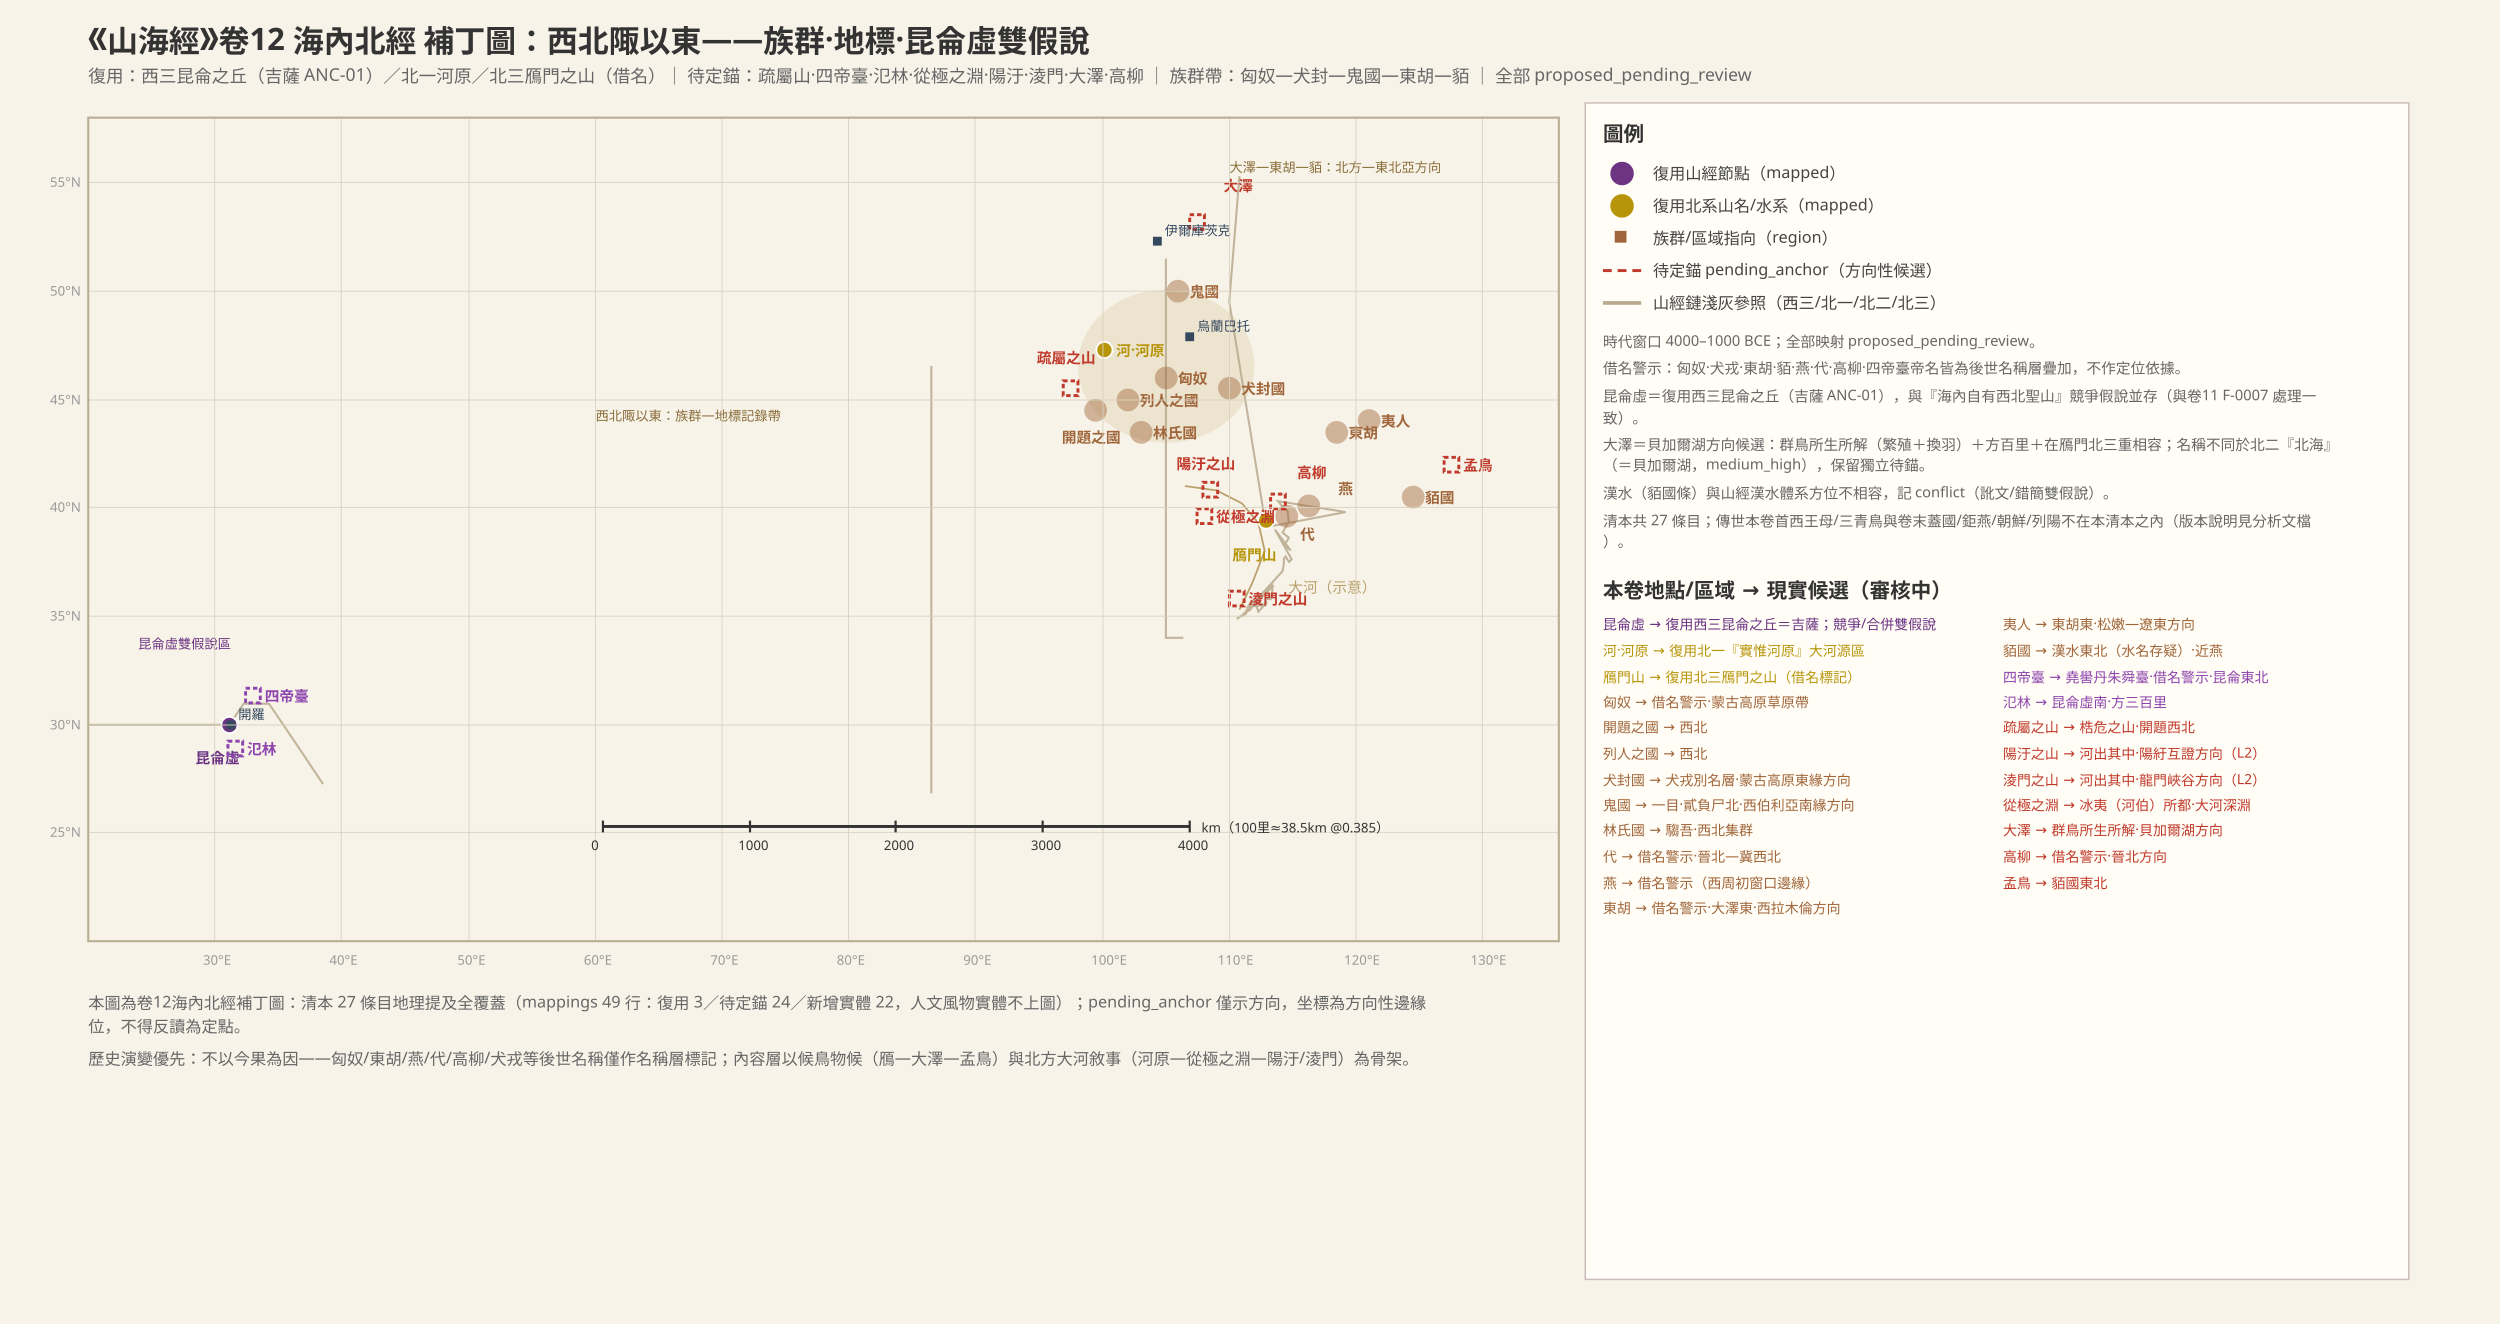
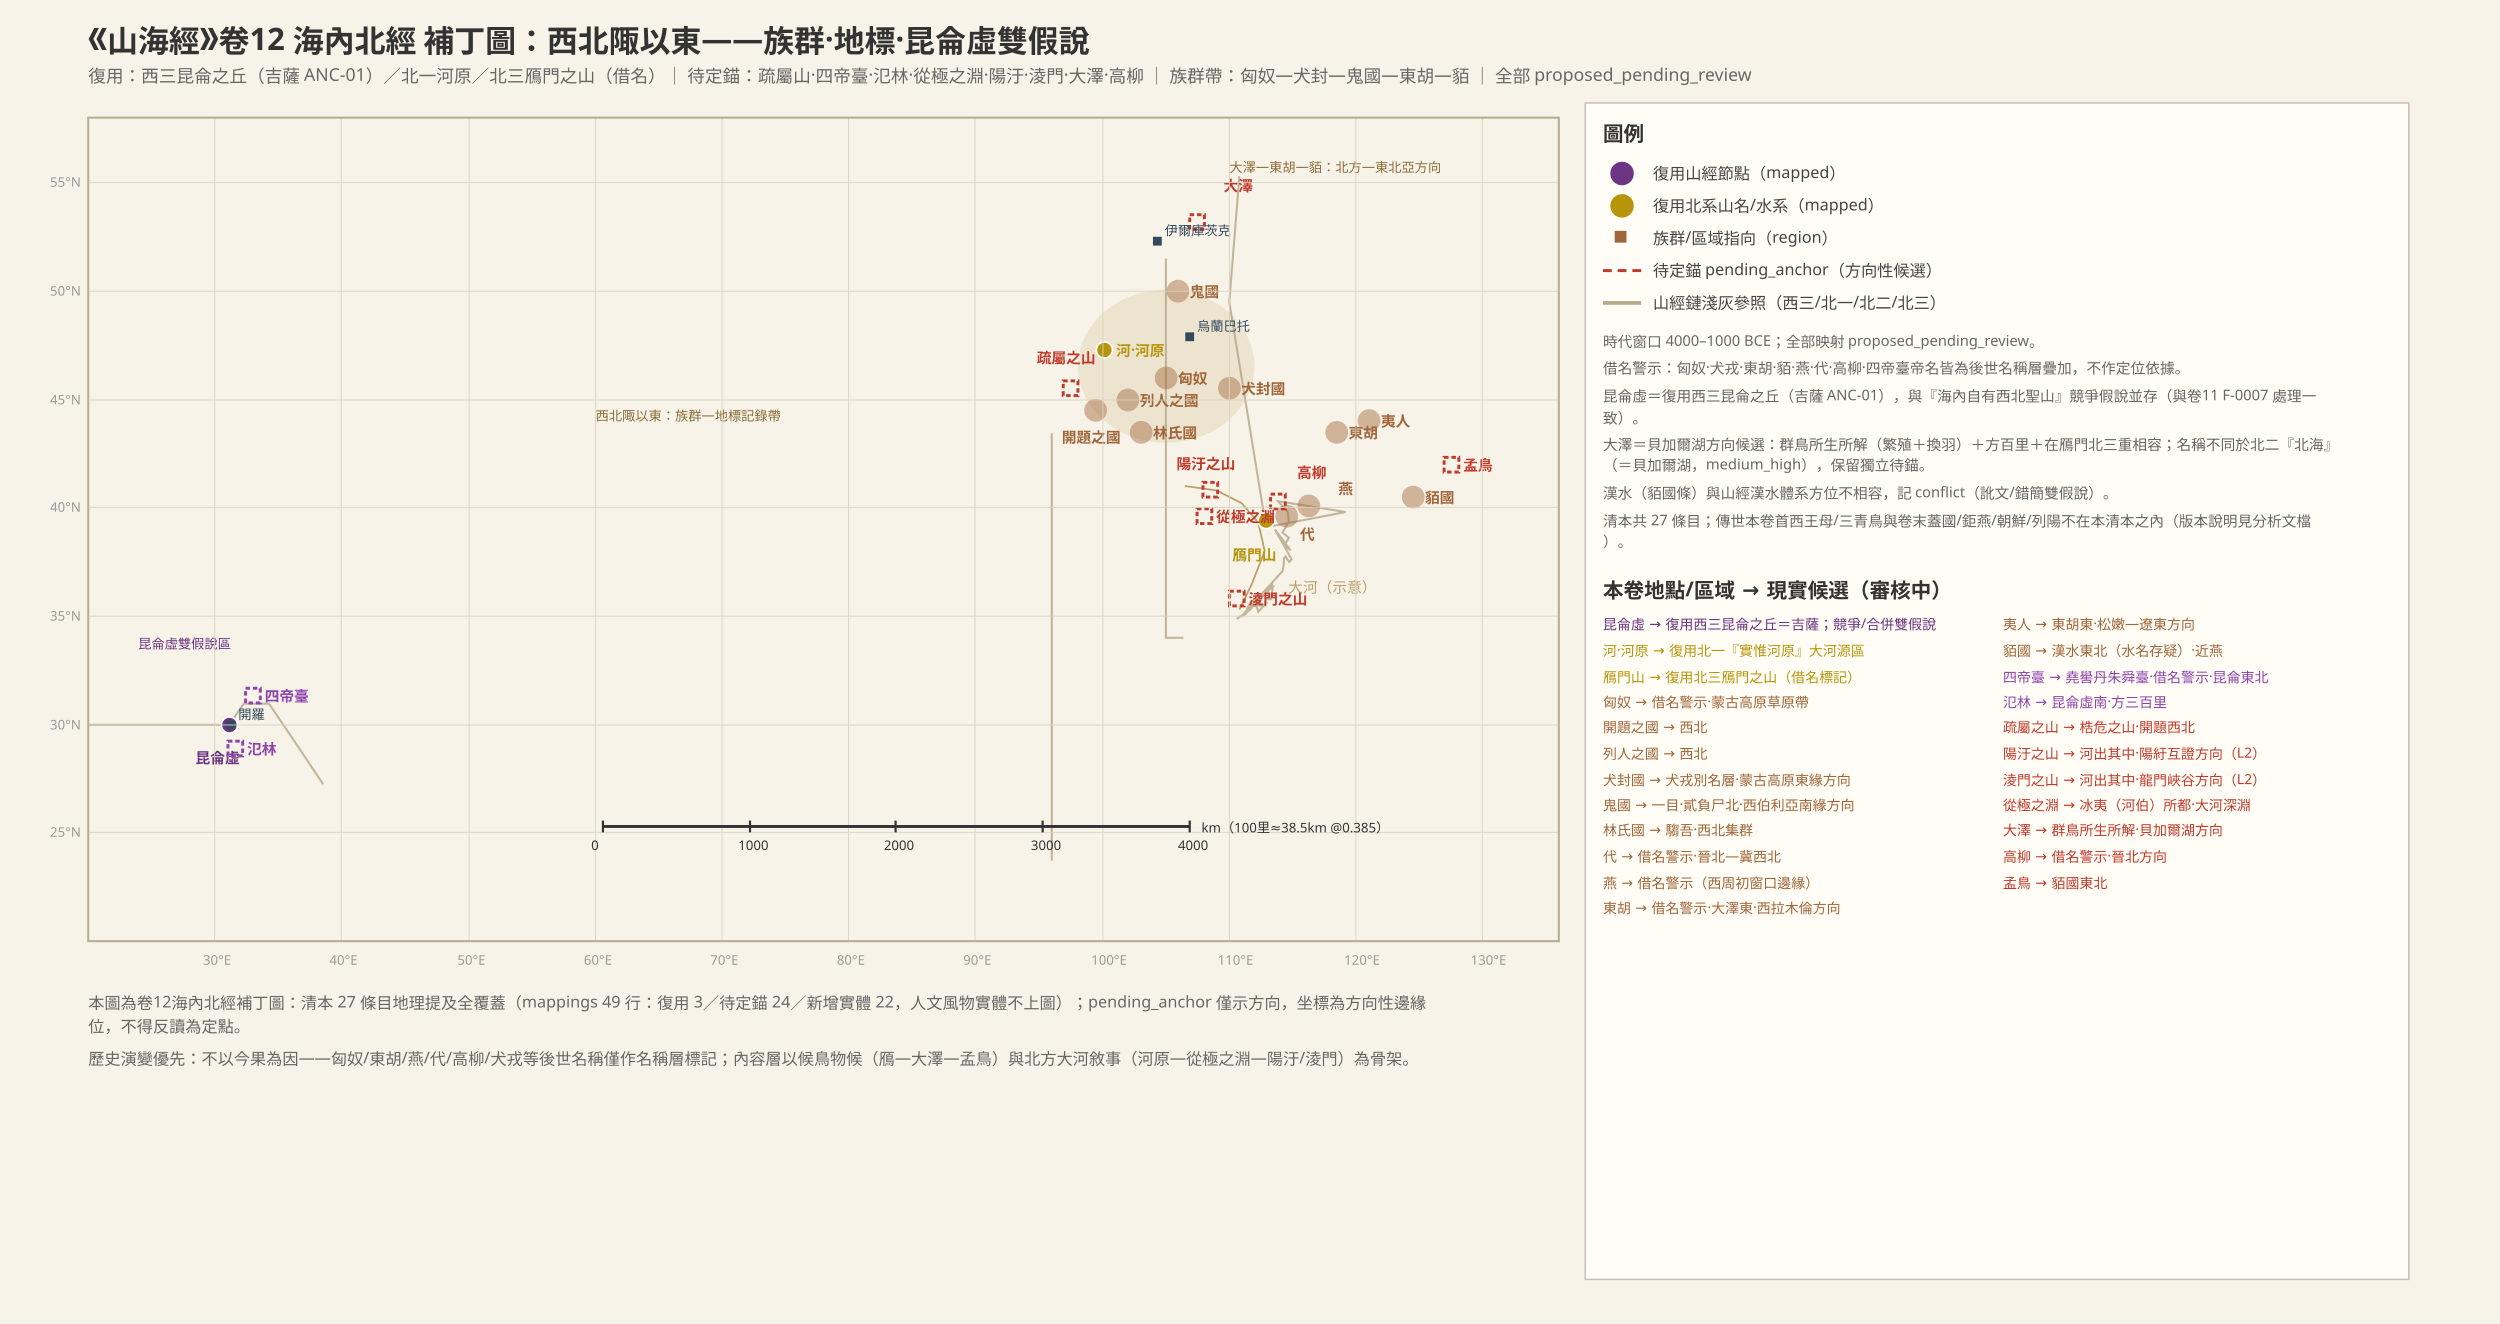
<svg xmlns="http://www.w3.org/2000/svg" width="1700" height="900" font-family="PingFang SC, Hiragino Sans GB, Microsoft YaHei, sans-serif">
  <rect width="1700" height="900" fill="#f7f3e8" />
  <clipPath id="mapclip">
    <rect x="60" y="80" width="1000" height="560" />
  </clipPath>
  <defs>
    <clipPath id="mapclip">
      <rect x="60" y="80" width="1000" height="560" />
    </clipPath>
    <pattern id="sand" width="8" height="8" patternUnits="userSpaceOnUse">
      <rect width="8" height="8" fill="#efe3c0" />
      <circle cx="2" cy="2" r="0.8" fill="#d6b96a" />
      <circle cx="6" cy="6" r="0.8" fill="#d6b96a" />
    </pattern>
  </defs>
  <text x="60" y="34" font-size="21" font-weight="bold" fill="#333">《山海經》卷12 海內北經 補丁圖：西北陬以東——族群·地標·昆侖虛雙假說</text>
  <text x="60" y="56" font-size="12" fill="#666">復用：西三昆侖之丘（吉薩 ANC-01）／北一河原／北三鴈門之山（借名）｜ 待定錨：疏屬山·四帝臺·氾林·從極之淵·陽汙·淩門·大澤·高柳 ｜ 族群帶：匈奴—犬封—鬼國—東胡—貊 ｜ 全部 proposed_pending_review</text>
  <g clip-path="url(#mapclip)">
    <polyline points="805.7,330.5 827.2,333.5 844.5,342.3 855.7,355.6 860.0,374.7 851.4,396.8 842.8,414.5" fill="none" stroke="#b9a06b" stroke-width="1.2" />
    <text x="876" y="403" font-size="10" fill="#b9a06b">大河（示意）</text>
    <ellipse cx="793" cy="249" rx="60" ry="52" fill="#d9c9a3" opacity="0.35" />
    <polyline points="219.7,533.2 212.4,522.3 203.4,508.8 193.2,493.7 182.9,478.5 176.7,478.5 165.7,478.5 155.9,492.9 143.3,492.9 129.5,492.9 122.6,492.9 110.5,492.9 94.1,492.9 83.7,492.9 76.8,492.9 67.2,492.9 56.8,492.9 49.9,492.9 42.4,492.9 35.9,492.9 23.8,492.9 13.8,492.9 10.3,492.9" fill="none" stroke="#b7a98c" stroke-width="1.4" opacity="0.85" />
-     <polyline points="633.3,539.5 633.3,526.7 633.3,511.3 633.3,490.9 633.3,472.9 633.3,453.4 633.3,432.9 633.3,422.8 633.3,408.5 633.3,402.9 633.3,392.6 633.3,383.4 633.3,367.1 633.3,356.8 633.3,345.0 633.3,330.7 633.3,314.3 633.3,304.1 633.3,293.8 633.3,283.7 633.3,274.4 633.3,271.9 633.3,266.7 633.3,257.6 633.3,248.9" fill="none" stroke="#b7a98c" stroke-width="1.4" opacity="0.85" />
+     <polyline points="715.2,585.2 715.2,572.4 715.2,557.0 715.2,536.5 715.2,518.6 715.2,499.1 715.2,478.6 715.2,468.5 715.2,454.2 715.2,448.6 715.2,438.3 715.2,429.1 715.2,412.8 715.2,402.4 715.2,390.7 715.2,376.4 715.2,360.0 715.2,349.8 715.2,339.5 715.2,329.3 715.2,320.1 715.2,317.6 715.2,312.4 715.2,303.3 715.2,294.6" fill="none" stroke="#b7a98c" stroke-width="1.4" opacity="0.85" />
    <polyline points="804.7,433.7 792.8,433.7 792.8,431.0 792.8,420.9 792.8,402.9 792.8,382.5 792.8,363.1 792.8,343.6 792.8,325.7 792.8,307.8 792.8,289.9 792.8,274.5 792.8,256.7 792.8,236.2 792.8,216.8 792.8,175.8" fill="none" stroke="#b7a98c" stroke-width="1.4" opacity="0.85" />
    <polyline points="841.0,420.9 850.3,414.5 852.7,410.8 854.8,410.1 852.2,412.3 857.8,411.6 860.4,410.8 855.7,416.0 853.5,409.4 844.1,419.2 847.1,417.5 848.4,413.1 850.9,408.6 854.1,408.9 856.1,409.8 860.4,411.6 861.0,407.2 864.1,407.5 864.7,403.5 865.3,401.3 865.0,396.8 860.4,402.4 863.6,399.3 865.2,399.1 844.1,419.2 872.1,388.4 872.9,384.3 873.1,379.7 874.2,378.4 875.3,380.3 876.6,382.1 878.3,380.3 866.9,360.0 877.7,374.3 875.5,372.5 873.4,369.9 875.1,368.1 876.4,365.6 872.1,362.2 876.4,354.7 875.5,347.5 871.6,343.8 869.1,340.8 915.0,348.2 860.9,358.5 835.9,205.3 842.8,119.8" fill="none" stroke="#b7a98c" stroke-width="1.4" opacity="0.85" />
    <text x="405" y="286" font-size="9" fill="#8a6d3b">西北陬以東：族群—地標記錄帶</text>
    <text x="836" y="117" font-size="9" fill="#8a6d3b">大澤—東胡—貊：北方—東北亞方向</text>
    <text x="94" y="441" font-size="9" fill="#6c3483">昆侖虛雙假說區</text>
    <circle cx="156" cy="493" r="5.5" fill="#6c3483" stroke="#fff" stroke-width="1.2" />
    <text x="133" y="519" font-size="10" font-weight="bold" fill="#6c3483">昆侖虛</text>
    <circle cx="751" cy="238" r="5.5" fill="#b7950b" stroke="#fff" stroke-width="1.2" />
    <text x="759" y="242" font-size="10" font-weight="bold" fill="#b7950b">河·河原</text>
    <circle cx="861" cy="354" r="5.5" fill="#b7950b" stroke="#fff" stroke-width="1.2" />
    <text x="838" y="381" font-size="10" font-weight="bold" fill="#b7950b">鴈門山</text>
    <circle cx="793" cy="257" r="7" fill="#a0653a" opacity="0.45" stroke="#a0653a" stroke-width="1.5" />
    <text x="801" y="261" font-size="10" font-weight="bold" fill="#a0653a">匈奴</text>
    <circle cx="745" cy="279" r="7" fill="#a0653a" opacity="0.45" stroke="#a0653a" stroke-width="1.5" />
    <text x="722" y="301" font-size="10" font-weight="bold" fill="#a0653a">開題之國</text>
    <circle cx="767" cy="272" r="7" fill="#a0653a" opacity="0.45" stroke="#a0653a" stroke-width="1.5" />
    <text x="775" y="276" font-size="10" font-weight="bold" fill="#a0653a">列人之國</text>
    <circle cx="836" cy="264" r="7" fill="#a0653a" opacity="0.45" stroke="#a0653a" stroke-width="1.5" />
    <text x="844" y="268" font-size="10" font-weight="bold" fill="#a0653a">犬封國</text>
    <circle cx="801" cy="198" r="7" fill="#a0653a" opacity="0.45" stroke="#a0653a" stroke-width="1.5" />
    <text x="809" y="202" font-size="10" font-weight="bold" fill="#a0653a">鬼國</text>
    <circle cx="776" cy="294" r="7" fill="#a0653a" opacity="0.45" stroke="#a0653a" stroke-width="1.5" />
    <text x="784" y="298" font-size="10" font-weight="bold" fill="#a0653a">林氏國</text>
    <circle cx="875" cy="351" r="7" fill="#a0653a" opacity="0.45" stroke="#a0653a" stroke-width="1.5" />
    <text x="884" y="367" font-size="10" font-weight="bold" fill="#a0653a">代</text>
    <circle cx="890" cy="344" r="7" fill="#a0653a" opacity="0.45" stroke="#a0653a" stroke-width="1.5" />
    <text x="910" y="336" font-size="10" font-weight="bold" fill="#a0653a">燕</text>
    <circle cx="909" cy="294" r="7" fill="#a0653a" opacity="0.45" stroke="#a0653a" stroke-width="1.5" />
    <text x="917" y="298" font-size="10" font-weight="bold" fill="#a0653a">東胡</text>
    <circle cx="931" cy="286" r="7" fill="#a0653a" opacity="0.45" stroke="#a0653a" stroke-width="1.5" />
    <text x="939" y="290" font-size="10" font-weight="bold" fill="#a0653a">夷人</text>
    <circle cx="961" cy="338" r="7" fill="#a0653a" opacity="0.45" stroke="#a0653a" stroke-width="1.5" />
    <text x="969" y="342" font-size="10" font-weight="bold" fill="#a0653a">貊國</text>
    <rect x="167" y="468" width="10" height="10" fill="none" stroke="#8e44ad" stroke-width="2" stroke-dasharray="3 2" />
    <text x="180" y="477" font-size="10" font-weight="bold" fill="#8e44ad">四帝臺</text>
    <rect x="155" y="504" width="10" height="10" fill="none" stroke="#8e44ad" stroke-width="2" stroke-dasharray="3 2" />
    <text x="168" y="513" font-size="10" font-weight="bold" fill="#8e44ad">氾林</text>
    <rect x="723" y="259" width="10" height="10" fill="none" stroke="#c0392b" stroke-width="2" stroke-dasharray="3 2" />
    <text x="705" y="247" font-size="10" font-weight="bold" fill="#c0392b">疏屬之山</text>
    <rect x="818" y="328" width="10" height="10" fill="none" stroke="#c0392b" stroke-width="2" stroke-dasharray="3 2" />
    <text x="800" y="319" font-size="10" font-weight="bold" fill="#c0392b">陽汙之山</text>
    <rect x="836" y="402" width="10" height="10" fill="none" stroke="#c0392b" stroke-width="2" stroke-dasharray="3 2" />
    <text x="849" y="411" font-size="10" font-weight="bold" fill="#c0392b">淩門之山</text>
    <rect x="814" y="346" width="10" height="10" fill="none" stroke="#c0392b" stroke-width="2" stroke-dasharray="3 2" />
    <text x="827" y="355" font-size="10" font-weight="bold" fill="#c0392b">從極之淵</text>
    <rect x="809" y="146" width="10" height="10" fill="none" stroke="#c0392b" stroke-width="2" stroke-dasharray="3 2" />
    <text x="832" y="130" font-size="10" font-weight="bold" fill="#c0392b">大澤</text>
    <rect x="864" y="336" width="10" height="10" fill="none" stroke="#c0392b" stroke-width="2" stroke-dasharray="3 2" />
    <text x="882" y="325" font-size="10" font-weight="bold" fill="#c0392b">高柳</text>
    <rect x="982" y="311" width="10" height="10" fill="none" stroke="#c0392b" stroke-width="2" stroke-dasharray="3 2" />
    <text x="995" y="320" font-size="10" font-weight="bold" fill="#c0392b">孟鳥</text>
    <rect x="154" y="490" width="6" height="6" fill="#34495e" />
    <text x="162" y="489" font-size="9" fill="#34495e">開羅</text>
    <rect x="806" y="226" width="6" height="6" fill="#34495e" />
    <text x="814" y="225" font-size="9" fill="#34495e">烏蘭巴托</text>
    <rect x="784" y="161" width="6" height="6" fill="#34495e" />
    <text x="792" y="160" font-size="9" fill="#34495e">伊爾庫茨克</text>
  </g>
  <line x1="146" y1="640" x2="146" y2="80" stroke="#d9d2c0" stroke-width="0.6" />
  <text x="138" y="656" font-size="9" fill="#999">30°E</text>
  <line x1="232" y1="640" x2="232" y2="80" stroke="#d9d2c0" stroke-width="0.6" />
  <text x="224" y="656" font-size="9" fill="#999">40°E</text>
  <line x1="319" y1="640" x2="319" y2="80" stroke="#d9d2c0" stroke-width="0.6" />
  <text x="311" y="656" font-size="9" fill="#999">50°E</text>
  <line x1="405" y1="640" x2="405" y2="80" stroke="#d9d2c0" stroke-width="0.6" />
  <text x="397" y="656" font-size="9" fill="#999">60°E</text>
  <line x1="491" y1="640" x2="491" y2="80" stroke="#d9d2c0" stroke-width="0.6" />
  <text x="483" y="656" font-size="9" fill="#999">70°E</text>
  <line x1="577" y1="640" x2="577" y2="80" stroke="#d9d2c0" stroke-width="0.6" />
  <text x="569" y="656" font-size="9" fill="#999">80°E</text>
  <line x1="663" y1="640" x2="663" y2="80" stroke="#d9d2c0" stroke-width="0.6" />
  <text x="655" y="656" font-size="9" fill="#999">90°E</text>
  <line x1="750" y1="640" x2="750" y2="80" stroke="#d9d2c0" stroke-width="0.6" />
  <text x="742" y="656" font-size="9" fill="#999">100°E</text>
  <line x1="836" y1="640" x2="836" y2="80" stroke="#d9d2c0" stroke-width="0.6" />
  <text x="828" y="656" font-size="9" fill="#999">110°E</text>
  <line x1="922" y1="640" x2="922" y2="80" stroke="#d9d2c0" stroke-width="0.6" />
  <text x="914" y="656" font-size="9" fill="#999">120°E</text>
  <line x1="1008" y1="640" x2="1008" y2="80" stroke="#d9d2c0" stroke-width="0.6" />
  <text x="1000" y="656" font-size="9" fill="#999">130°E</text>
  <line x1="60" y1="566" x2="1060" y2="566" stroke="#d9d2c0" stroke-width="0.6" />
  <text x="34" y="569" font-size="9" fill="#999">25°N</text>
  <line x1="60" y1="493" x2="1060" y2="493" stroke="#d9d2c0" stroke-width="0.6" />
  <text x="34" y="496" font-size="9" fill="#999">30°N</text>
  <line x1="60" y1="419" x2="1060" y2="419" stroke="#d9d2c0" stroke-width="0.6" />
  <text x="34" y="422" font-size="9" fill="#999">35°N</text>
  <line x1="60" y1="345" x2="1060" y2="345" stroke="#d9d2c0" stroke-width="0.6" />
  <text x="34" y="348" font-size="9" fill="#999">40°N</text>
  <line x1="60" y1="272" x2="1060" y2="272" stroke="#d9d2c0" stroke-width="0.6" />
  <text x="34" y="275" font-size="9" fill="#999">45°N</text>
  <line x1="60" y1="198" x2="1060" y2="198" stroke="#d9d2c0" stroke-width="0.6" />
  <text x="34" y="201" font-size="9" fill="#999">50°N</text>
  <line x1="60" y1="124" x2="1060" y2="124" stroke="#d9d2c0" stroke-width="0.6" />
  <text x="34" y="127" font-size="9" fill="#999">55°N</text>
  <rect x="60" y="80" width="1000" height="560" fill="none" stroke="#b8ad92" stroke-width="1.4" />
  <line x1="410" y1="562" x2="809" y2="562" stroke="#333" stroke-width="2" />
  <line x1="410" y1="558" x2="410" y2="566" stroke="#333" stroke-width="1.5" />
  <text x="402" y="578" font-size="9" fill="#333">0</text>
  <line x1="510" y1="558" x2="510" y2="566" stroke="#333" stroke-width="1.5" />
  <text x="502" y="578" font-size="9" fill="#333">1000</text>
  <line x1="609" y1="558" x2="609" y2="566" stroke="#333" stroke-width="1.5" />
  <text x="601" y="578" font-size="9" fill="#333">2000</text>
  <line x1="709" y1="558" x2="709" y2="566" stroke="#333" stroke-width="1.5" />
  <text x="701" y="578" font-size="9" fill="#333">3000</text>
  <line x1="809" y1="558" x2="809" y2="566" stroke="#333" stroke-width="1.5" />
  <text x="801" y="578" font-size="9" fill="#333">4000</text>
  <text x="817" y="566" font-size="9" fill="#333">km（100里≈38.5km @0.385）</text>
  <rect x="1078" y="70" width="560" height="800" fill="#fffdf5" stroke="#cbb" />
  <text x="1090" y="96" font-size="14" font-weight="bold" fill="#333">圖例</text>
  <circle cx="1103" cy="118" r="8" fill="#6c3483" />
  <text x="1124" y="122" font-size="11" fill="#444">復用山經節點（mapped）</text>
  <circle cx="1103" cy="140" r="8" fill="#b7950b" />
  <text x="1124" y="144" font-size="11" fill="#444">復用北系山名/水系（mapped）</text>
  <rect x="1098" y="157" width="8" height="8" fill="#a0653a" />
  <text x="1124" y="166" font-size="11" fill="#444">族群/區域指向（region）</text>
  <line x1="1090" y1="184" x2="1116" y2="184" stroke="#c0392b" stroke-width="2" stroke-dasharray="6 4" />
  <text x="1124" y="188" font-size="11" fill="#444">待定錨 pending_anchor（方向性候選）</text>
  <line x1="1090" y1="206" x2="1116" y2="206" stroke="#b7a98c" stroke-width="2.5" />
  <text x="1124" y="210" font-size="11" fill="#444">山經鏈淺灰參照（西三/北一/北二/北三）</text>
  <text x="1090" y="236" font-size="10" fill="#666">時代窗口 4000–1000 BCE；全部映射 proposed_pending_review。</text>
  <text x="1090" y="254" font-size="10" fill="#666">借名警示：匈奴·犬戎·東胡·貊·燕·代·高柳·四帝臺帝名皆為後世名稱層疊加，不作定位依據。</text>
  <text x="1090" y="273" font-size="10" fill="#666">昆侖虛＝復用西三昆侖之丘（吉薩 ANC-01），與『海內自有西北聖山』競爭假說並存（與卷11 F-0007 處理一</text>
  <text x="1090" y="288" font-size="10" fill="#666">致）。</text>
  <text x="1090" y="306" font-size="10" fill="#666">大澤＝貝加爾湖方向候選：群鳥所生所解（繁殖＋換羽）＋方百里＋在鴈門北三重相容；名稱不同於北二『北海』</text>
  <text x="1090" y="320" font-size="10" fill="#666">（＝貝加爾湖，medium_high），保留獨立待錨。</text>
  <text x="1090" y="339" font-size="10" fill="#666">漢水（貊國條）與山經漢水體系方位不相容，記 conflict（訛文/錯簡雙假說）。</text>
  <text x="1090" y="358" font-size="10" fill="#666">清本共 27 條目；傳世本卷首西王母/三青鳥與卷末蓋國/鉅燕/朝鮮/列陽不在本清本之內（版本說明見分析文檔</text>
  <text x="1090" y="372" font-size="10" fill="#666">）。</text>
  <text x="1090" y="406.5" font-size="14" font-weight="bold" fill="#333">本卷地點/區域 → 現實候選（審核中）</text>
  <text x="1090" y="428" font-size="9.5" fill="#6c3483">昆侖虛 → 復用西三昆侖之丘＝吉薩；競爭/合併雙假說</text>
  <text x="1090" y="446" font-size="9.5" fill="#b7950b">河·河原 → 復用北一『實惟河原』大河源區</text>
  <text x="1090" y="464" font-size="9.5" fill="#b7950b">鴈門山 → 復用北三鴈門之山（借名標記）</text>
  <text x="1090" y="481" font-size="9.5" fill="#a0653a">匈奴 → 借名警示·蒙古高原草原帶</text>
  <text x="1090" y="498" font-size="9.5" fill="#a0653a">開題之國 → 西北</text>
  <text x="1090" y="516" font-size="9.5" fill="#a0653a">列人之國 → 西北</text>
  <text x="1090" y="534" font-size="9.5" fill="#a0653a">犬封國 → 犬戎別名層·蒙古高原東緣方向</text>
  <text x="1090" y="551" font-size="9.5" fill="#a0653a">鬼國 → 一目·貳負尸北·西伯利亞南緣方向</text>
  <text x="1090" y="568" font-size="9.5" fill="#a0653a">林氏國 → 騶吾·西北集群</text>
  <text x="1090" y="586" font-size="9.5" fill="#a0653a">代 → 借名警示·晉北—冀西北</text>
  <text x="1090" y="604" font-size="9.5" fill="#a0653a">燕 → 借名警示（西周初窗口邊緣）</text>
  <text x="1090" y="621" font-size="9.5" fill="#a0653a">東胡 → 借名警示·大澤東·西拉木倫方向</text>
  <text x="1362" y="428" font-size="9.5" fill="#a0653a">夷人 → 東胡東·松嫩—遼東方向</text>
  <text x="1362" y="446" font-size="9.5" fill="#a0653a">貊國 → 漢水東北（水名存疑）·近燕</text>
  <text x="1362" y="464" font-size="9.5" fill="#8e44ad">四帝臺 → 堯嚳丹朱舜臺·借名警示·昆侖東北</text>
  <text x="1362" y="481" font-size="9.5" fill="#8e44ad">氾林 → 昆侖虛南·方三百里</text>
  <text x="1362" y="498" font-size="9.5" fill="#c0392b">疏屬之山 → 梏危之山·開題西北</text>
  <text x="1362" y="516" font-size="9.5" fill="#c0392b">陽汙之山 → 河出其中·陽紆互證方向（L2）</text>
  <text x="1362" y="534" font-size="9.5" fill="#c0392b">淩門之山 → 河出其中·龍門峽谷方向（L2）</text>
  <text x="1362" y="551" font-size="9.5" fill="#c0392b">從極之淵 → 冰夷（河伯）所都·大河深淵</text>
  <text x="1362" y="568" font-size="9.5" fill="#c0392b">大澤 → 群鳥所生所解·貝加爾湖方向</text>
  <text x="1362" y="586" font-size="9.5" fill="#c0392b">高柳 → 借名警示·晉北方向</text>
  <text x="1362" y="604" font-size="9.5" fill="#c0392b">孟鳥 → 貊國東北</text>
  <text x="60" y="686" font-size="11" fill="#666">本圖為卷12海內北經補丁圖：清本 27 條目地理提及全覆蓋（mappings 49 行：復用 3／待定錨 24／新增實體 22，人文風物實體不上圖）；pending_anchor 僅示方向，坐標為方向性邊緣</text>
  <text x="60" y="702" font-size="11" fill="#666">位，不得反讀為定點。</text>
  <text x="60" y="724" font-size="11" fill="#666">歷史演變優先：不以今果為因——匈奴/東胡/燕/代/高柳/犬戎等後世名稱僅作名稱層標記；內容層以候鳥物候（鴈—大澤—孟鳥）與北方大河敘事（河原—從極之淵—陽汙/淩門）為骨架。</text>
</svg>
